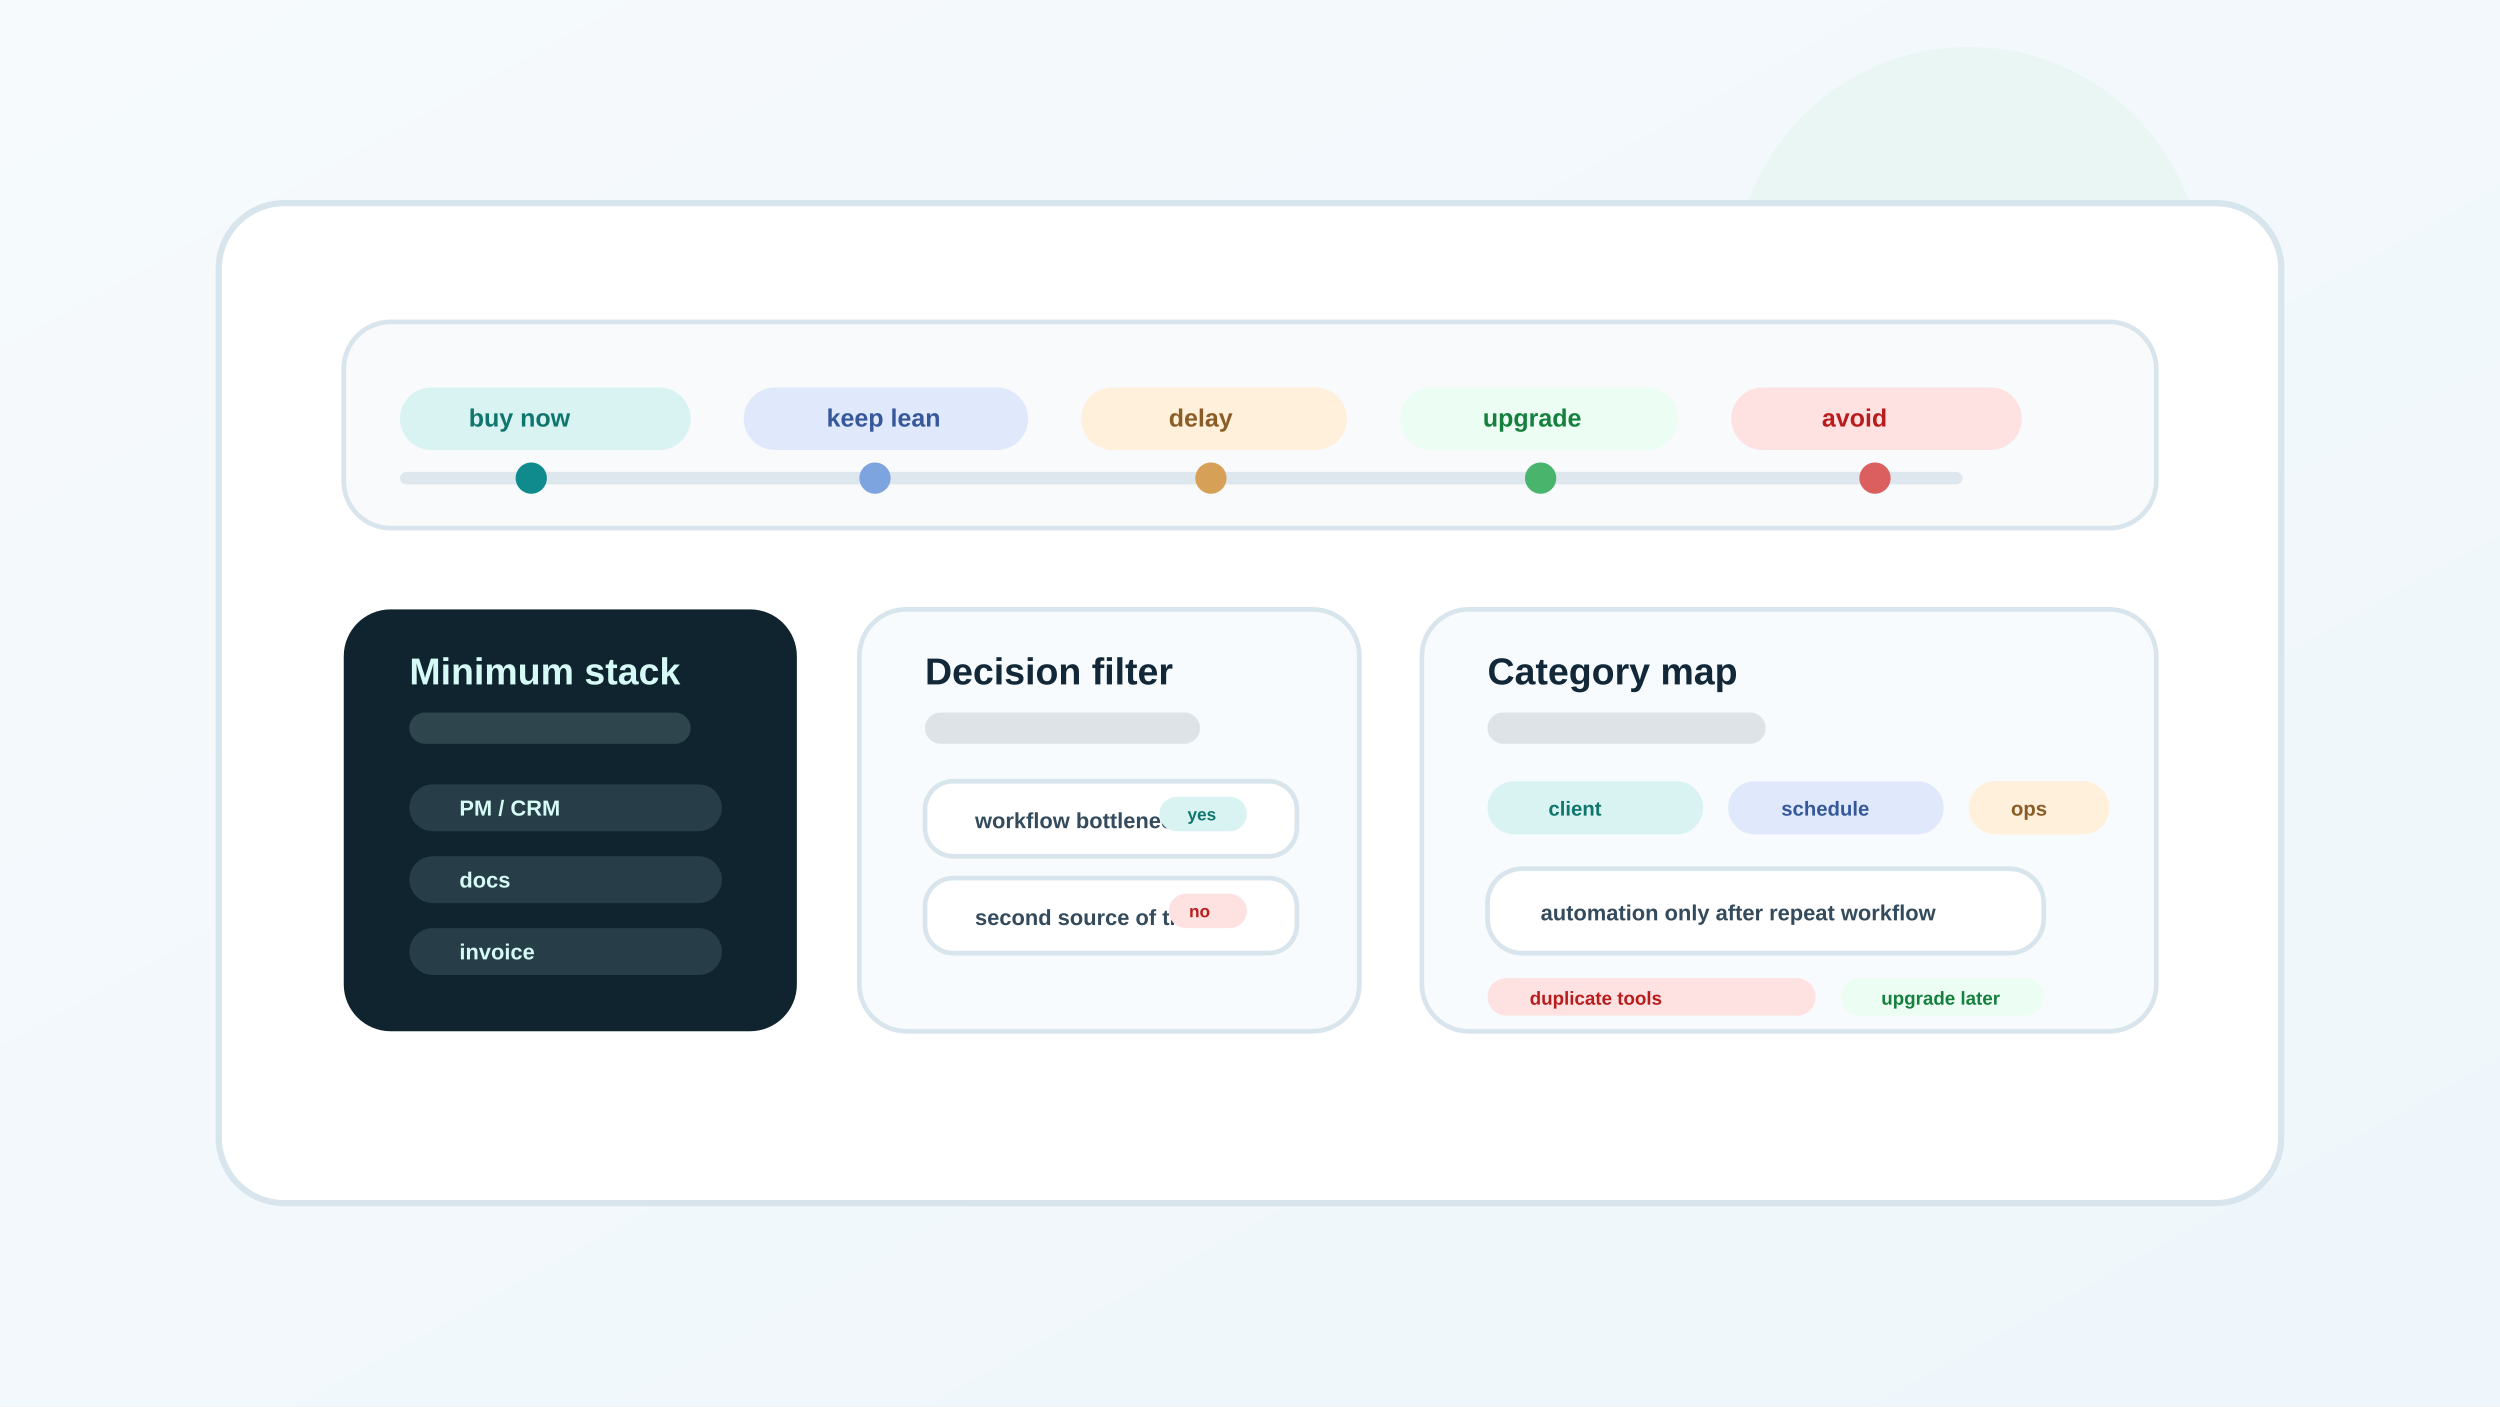
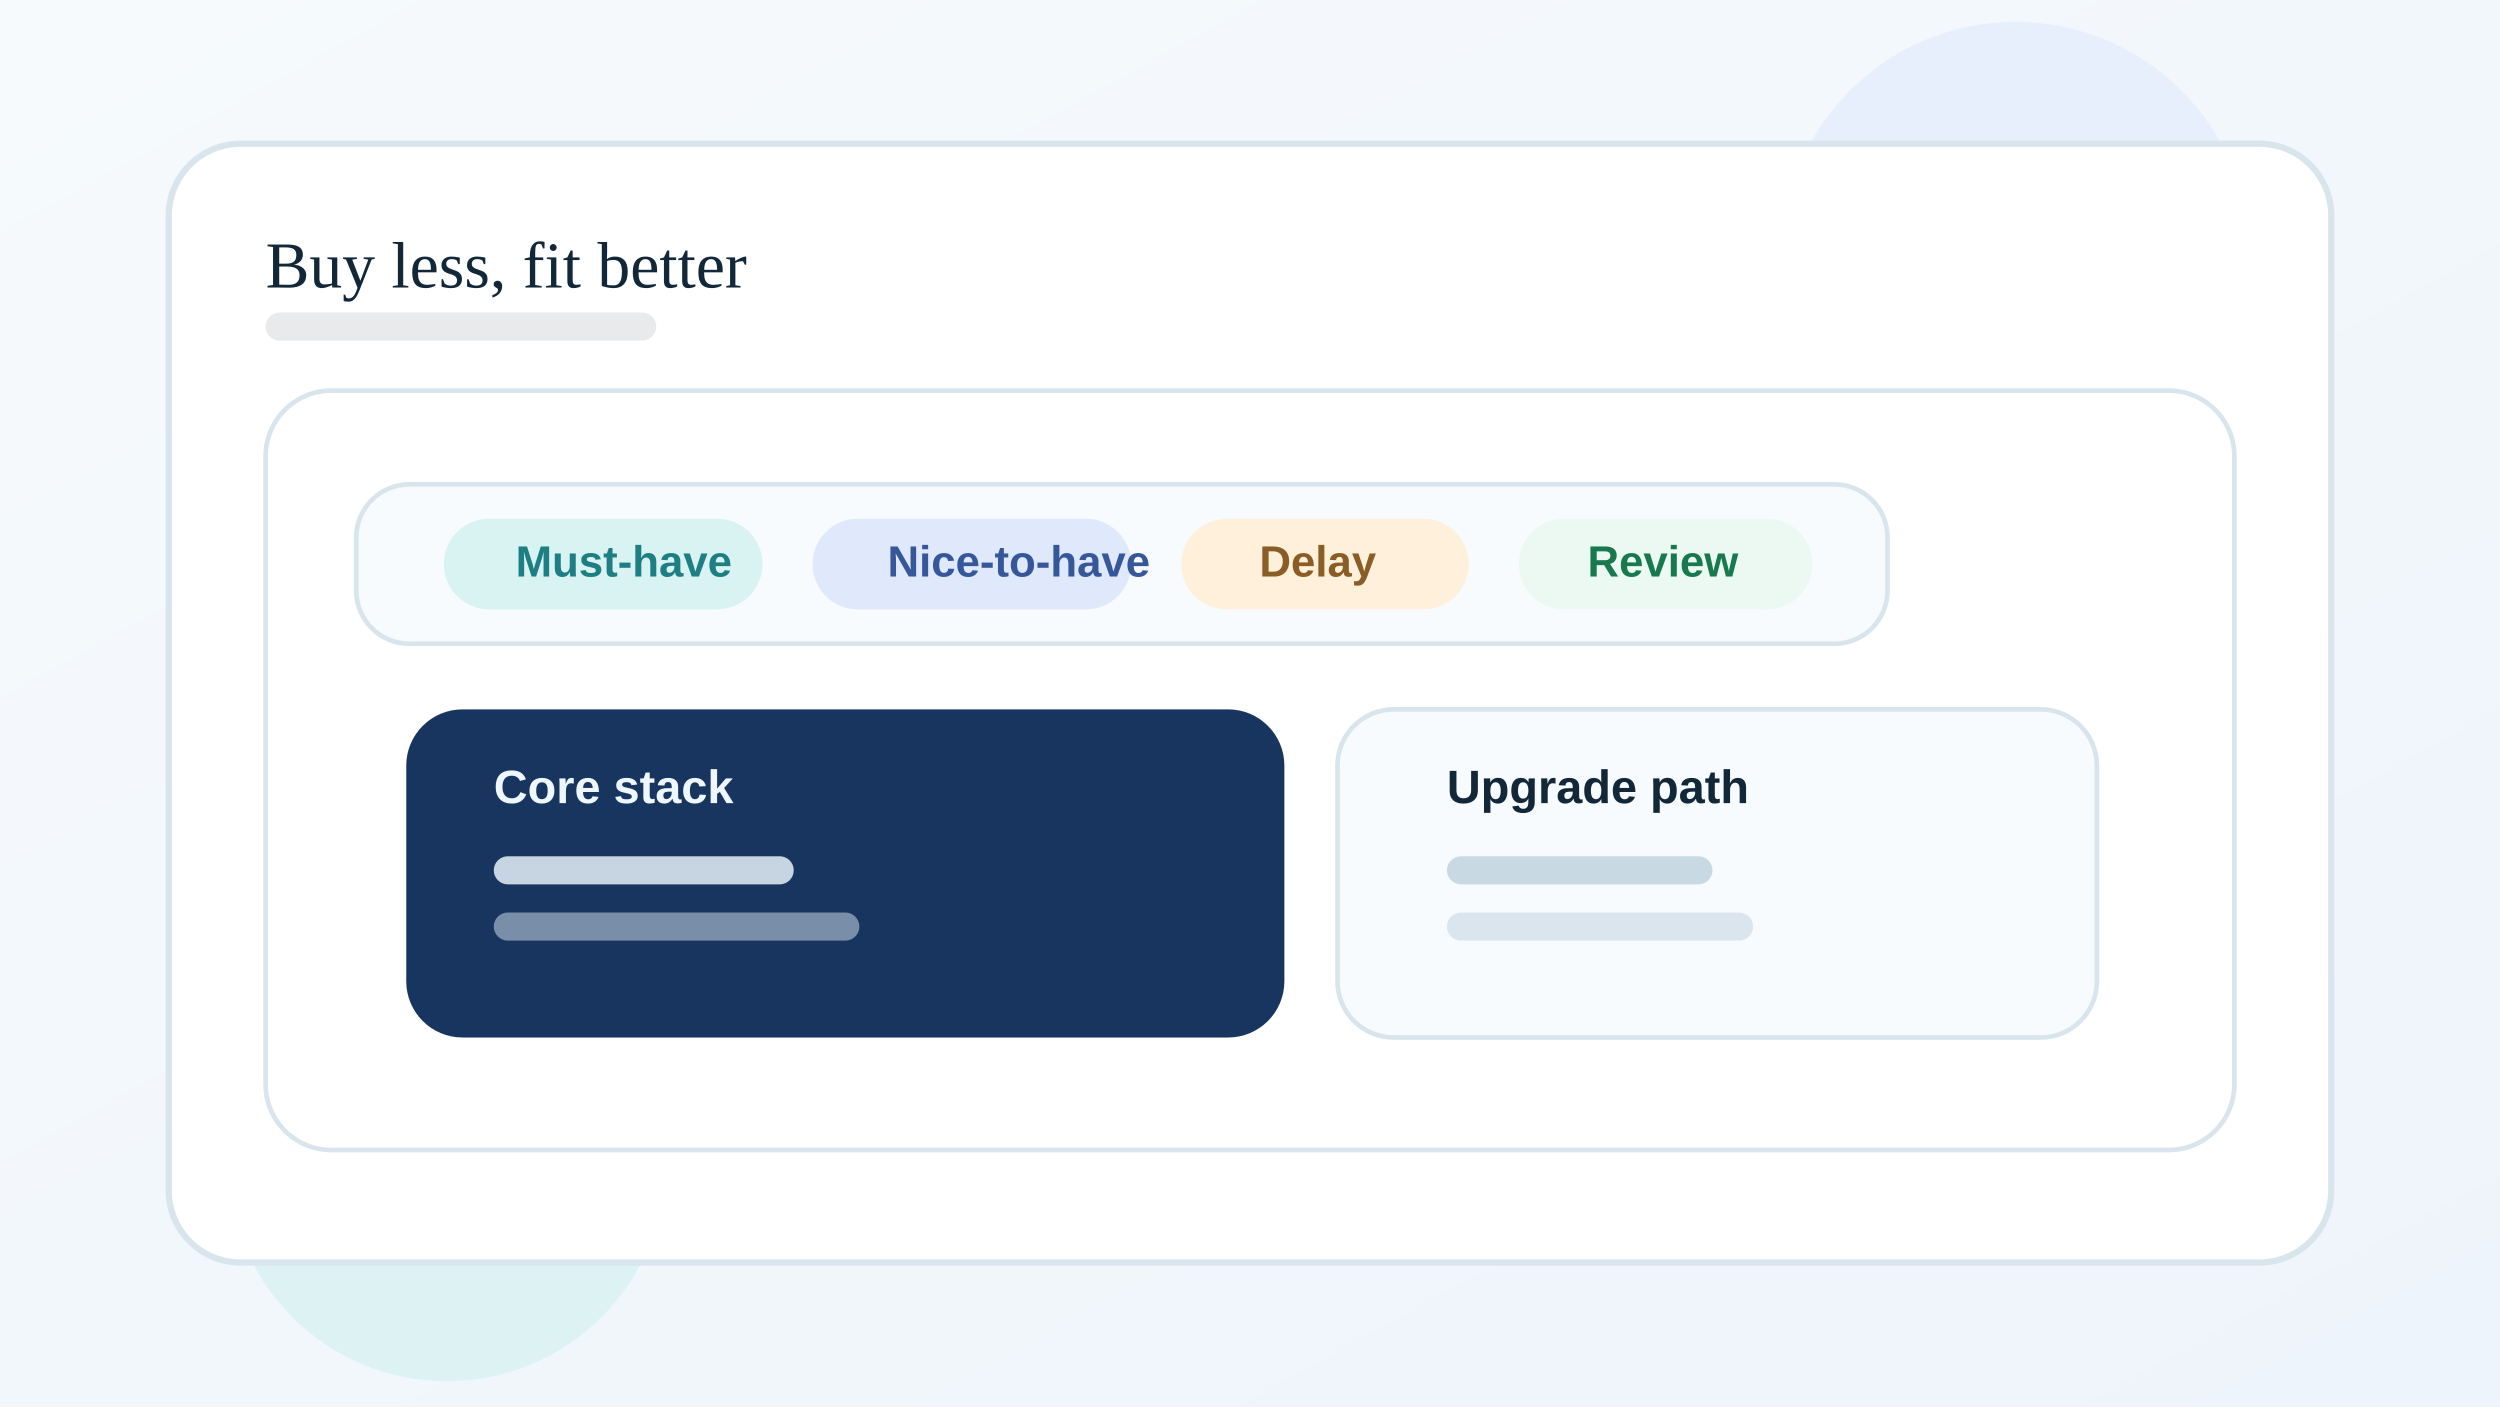
<svg xmlns="http://www.w3.org/2000/svg" viewBox="0 0 1600 900" role="img" aria-labelledby="title desc">
  <defs>
-     <linearGradient id="bg" x1="0%" y1="0%" x2="100%" y2="100%">
+     <linearGradient id="blueprints-software-stack-without-overbuying-svg-bg" x1="0%" y1="0%" x2="100%" y2="100%">
      <stop offset="0%" stop-color="#f6fafc" />
-       <stop offset="100%" stop-color="#eef6fb" />
+       <stop offset="100%" stop-color="#eef4fb" />
    </linearGradient>
  </defs>
-   <rect width="1600" height="900" fill="url(#bg)" />
-   <circle cx="1260" cy="180" r="150" fill="#eaf6f4" />
-   <rect x="140" y="130" width="1320" height="640" rx="42" fill="#ffffff" stroke="#d8e5ec" stroke-width="4" />
-   <rect x="220" y="206" width="1160" height="132" rx="30" fill="#f8fafc" stroke="#d8e5ec" stroke-width="3" />
-   <rect x="256" y="248" width="186" height="40" rx="20" fill="#d8f3f1" />
-   <rect x="476" y="248" width="182" height="40" rx="20" fill="#dfe9fb" />
-   <rect x="692" y="248" width="170" height="40" rx="20" fill="#fff0db" />
-   <rect x="896" y="248" width="178" height="40" rx="20" fill="#ecfdf3" />
-   <rect x="1108" y="248" width="186" height="40" rx="20" fill="#fee2e2" />
-   <text x="300" y="273" font-family="Segoe UI, Arial, sans-serif" font-size="16" font-weight="700" fill="#0f766e">buy now</text>
-   <text x="529" y="273" font-family="Segoe UI, Arial, sans-serif" font-size="16" font-weight="700" fill="#36589a">keep lean</text>
-   <text x="748" y="273" font-family="Segoe UI, Arial, sans-serif" font-size="16" font-weight="700" fill="#8a5d27">delay</text>
-   <text x="949" y="273" font-family="Segoe UI, Arial, sans-serif" font-size="16" font-weight="700" fill="#15803d">upgrade</text>
-   <text x="1166" y="273" font-family="Segoe UI, Arial, sans-serif" font-size="16" font-weight="700" fill="#b91c1c">avoid</text>
-   <rect x="256" y="302" width="1000" height="8" rx="4" fill="#dfe7ee" />
-   <circle cx="340" cy="306" r="10" fill="#0f8b8d" />
-   <circle cx="560" cy="306" r="10" fill="#7ea4df" />
-   <circle cx="775" cy="306" r="10" fill="#d6a156" />
-   <circle cx="986" cy="306" r="10" fill="#48b46c" />
-   <circle cx="1200" cy="306" r="10" fill="#dc5f5f" />
-   <rect x="220" y="390" width="290" height="270" rx="30" fill="#102430" />
-   <rect x="550" y="390" width="320" height="270" rx="30" fill="#f8fbfd" stroke="#d8e5ec" stroke-width="3" />
-   <rect x="910" y="390" width="470" height="270" rx="30" fill="#f8fbfd" stroke="#d8e5ec" stroke-width="3" />
-   <text x="262" y="438" font-family="Segoe UI, Arial, sans-serif" font-size="24" font-weight="700" fill="#d6faf5">Minimum stack</text>
-   <rect x="262" y="456" width="180" height="20" rx="10" fill="#d6faf5" opacity=".16" />
-   <rect x="262" y="502" width="200" height="30" rx="15" fill="#d6faf5" opacity=".12" />
-   <rect x="262" y="548" width="200" height="30" rx="15" fill="#d6faf5" opacity=".12" />
-   <rect x="262" y="594" width="200" height="30" rx="15" fill="#d6faf5" opacity=".12" />
-   <text x="294" y="522" font-family="Segoe UI, Arial, sans-serif" font-size="14" font-weight="700" fill="#d6faf5">PM / CRM</text>
-   <text x="294" y="568" font-family="Segoe UI, Arial, sans-serif" font-size="14" font-weight="700" fill="#d6faf5">docs</text>
-   <text x="294" y="614" font-family="Segoe UI, Arial, sans-serif" font-size="14" font-weight="700" fill="#d6faf5">invoice</text>
-   <text x="592" y="438" font-family="Segoe UI, Arial, sans-serif" font-size="24" font-weight="700" fill="#122838">Decision filter</text>
-   <rect x="592" y="456" width="176" height="20" rx="10" fill="#173042" opacity=".12" />
-   <rect x="592" y="500" width="238" height="48" rx="18" fill="#ffffff" stroke="#d9e5ec" stroke-width="3" />
-   <rect x="592" y="562" width="238" height="48" rx="18" fill="#ffffff" stroke="#d9e5ec" stroke-width="3" />
-   <text x="624" y="530" font-family="Segoe UI, Arial, sans-serif" font-size="14" font-weight="700" fill="#334b5c">workflow bottleneck?</text>
-   <text x="624" y="592" font-family="Segoe UI, Arial, sans-serif" font-size="14" font-weight="700" fill="#334b5c">second source of truth?</text>
-   <rect x="742" y="510" width="56" height="22" rx="11" fill="#d8f3f1" />
-   <rect x="748" y="572" width="50" height="22" rx="11" fill="#fee2e2" />
-   <text x="760" y="525" font-family="Segoe UI, Arial, sans-serif" font-size="11" font-weight="700" fill="#0f766e">yes</text>
-   <text x="761" y="587" font-family="Segoe UI, Arial, sans-serif" font-size="11" font-weight="700" fill="#b91c1c">no</text>
-   <text x="952" y="438" font-family="Segoe UI, Arial, sans-serif" font-size="24" font-weight="700" fill="#122838">Category map</text>
-   <rect x="952" y="456" width="178" height="20" rx="10" fill="#173042" opacity=".12" />
-   <rect x="952" y="500" width="138" height="34" rx="17" fill="#d8f3f1" />
-   <rect x="1106" y="500" width="138" height="34" rx="17" fill="#dfe9fb" />
-   <rect x="1260" y="500" width="90" height="34" rx="17" fill="#fff0db" />
-   <text x="991" y="522" font-family="Segoe UI, Arial, sans-serif" font-size="13" font-weight="700" fill="#0f766e">client</text>
-   <text x="1140" y="522" font-family="Segoe UI, Arial, sans-serif" font-size="13" font-weight="700" fill="#36589a">schedule</text>
-   <text x="1287" y="522" font-family="Segoe UI, Arial, sans-serif" font-size="13" font-weight="700" fill="#8a5d27">ops</text>
-   <rect x="952" y="556" width="356" height="54" rx="22" fill="#ffffff" stroke="#d9e5ec" stroke-width="3" />
-   <rect x="952" y="626" width="210" height="24" rx="12" fill="#fee2e2" />
-   <rect x="1178" y="626" width="130" height="24" rx="12" fill="#ecfdf3" />
-   <text x="986" y="589" font-family="Segoe UI, Arial, sans-serif" font-size="14" font-weight="700" fill="#334b5c">automation only after repeat workflow</text>
-   <text x="979" y="643" font-family="Segoe UI, Arial, sans-serif" font-size="12" font-weight="700" fill="#b91c1c">duplicate tools</text>
-   <text x="1204" y="643" font-family="Segoe UI, Arial, sans-serif" font-size="12" font-weight="700" fill="#15803d">upgrade later</text>
+   <rect width="1600" height="900" fill="url(#blueprints-software-stack-without-overbuying-svg-bg)" />
+   <circle cx="1290" cy="164" r="150" fill="#dfe9fb" opacity=".6" />
+   <circle cx="286" cy="744" r="140" fill="#d8f3f1" opacity=".8" />
+   <rect x="108" y="92" width="1384" height="716" rx="46" fill="#ffffff" stroke="#d9e5ec" stroke-width="4" />
+   <text x="170" y="184" font-family="Georgia, 'Times New Roman', serif" font-size="42" fill="#122838">Buy less, fit better</text>
+   <rect x="170" y="200" width="250" height="18" rx="9" fill="#122838" opacity=".10" />
+   <rect x="170" y="250" width="1260" height="486" rx="42" fill="#ffffff" stroke="#d9e5ec" stroke-width="3" />
+   <rect x="228" y="310" width="980" height="102" rx="34" fill="#f8fbfd" stroke="#d9e5ec" stroke-width="3" />
+   <rect x="260" y="454" width="562" height="210" rx="36" fill="#17355f" />
+   <rect x="856" y="454" width="486" height="210" rx="36" fill="#f8fbfd" stroke="#d9e5ec" stroke-width="3" />
+   <rect x="284" y="332" width="204" height="58" rx="29" fill="#d8f3f1" />
+   <rect x="520" y="332" width="204" height="58" rx="29" fill="#dfe9fb" />
+   <rect x="756" y="332" width="184" height="58" rx="29" fill="#fff0db" />
+   <rect x="972" y="332" width="188" height="58" rx="29" fill="#ecf8f2" />
+   <text x="330" y="369" font-family="Arial, sans-serif" font-size="28" font-weight="700" fill="#1d7f84">Must-have</text>
+   <text x="568" y="369" font-family="Arial, sans-serif" font-size="28" font-weight="700" fill="#36589a">Nice-to-have</text>
+   <text x="806" y="369" font-family="Arial, sans-serif" font-size="28" font-weight="700" fill="#8a5d27">Delay</text>
+   <text x="1016" y="369" font-family="Arial, sans-serif" font-size="28" font-weight="700" fill="#18794e">Review</text>
+   <text x="316" y="514" font-family="Arial, sans-serif" font-size="30" font-weight="700" fill="#eef6ff">Core stack</text>
+   <rect x="316" y="548" width="192" height="18" rx="9" fill="#eef6ff" opacity=".82" />
+   <rect x="316" y="584" width="234" height="18" rx="9" fill="#eef6ff" opacity=".46" />
+   <text x="926" y="514" font-family="Arial, sans-serif" font-size="30" font-weight="700" fill="#122838">Upgrade path</text>
+   <rect x="926" y="548" width="170" height="18" rx="9" fill="#c9d9e4" />
+   <rect x="926" y="584" width="196" height="18" rx="9" fill="#c9d9e4" opacity=".62" />
</svg>
